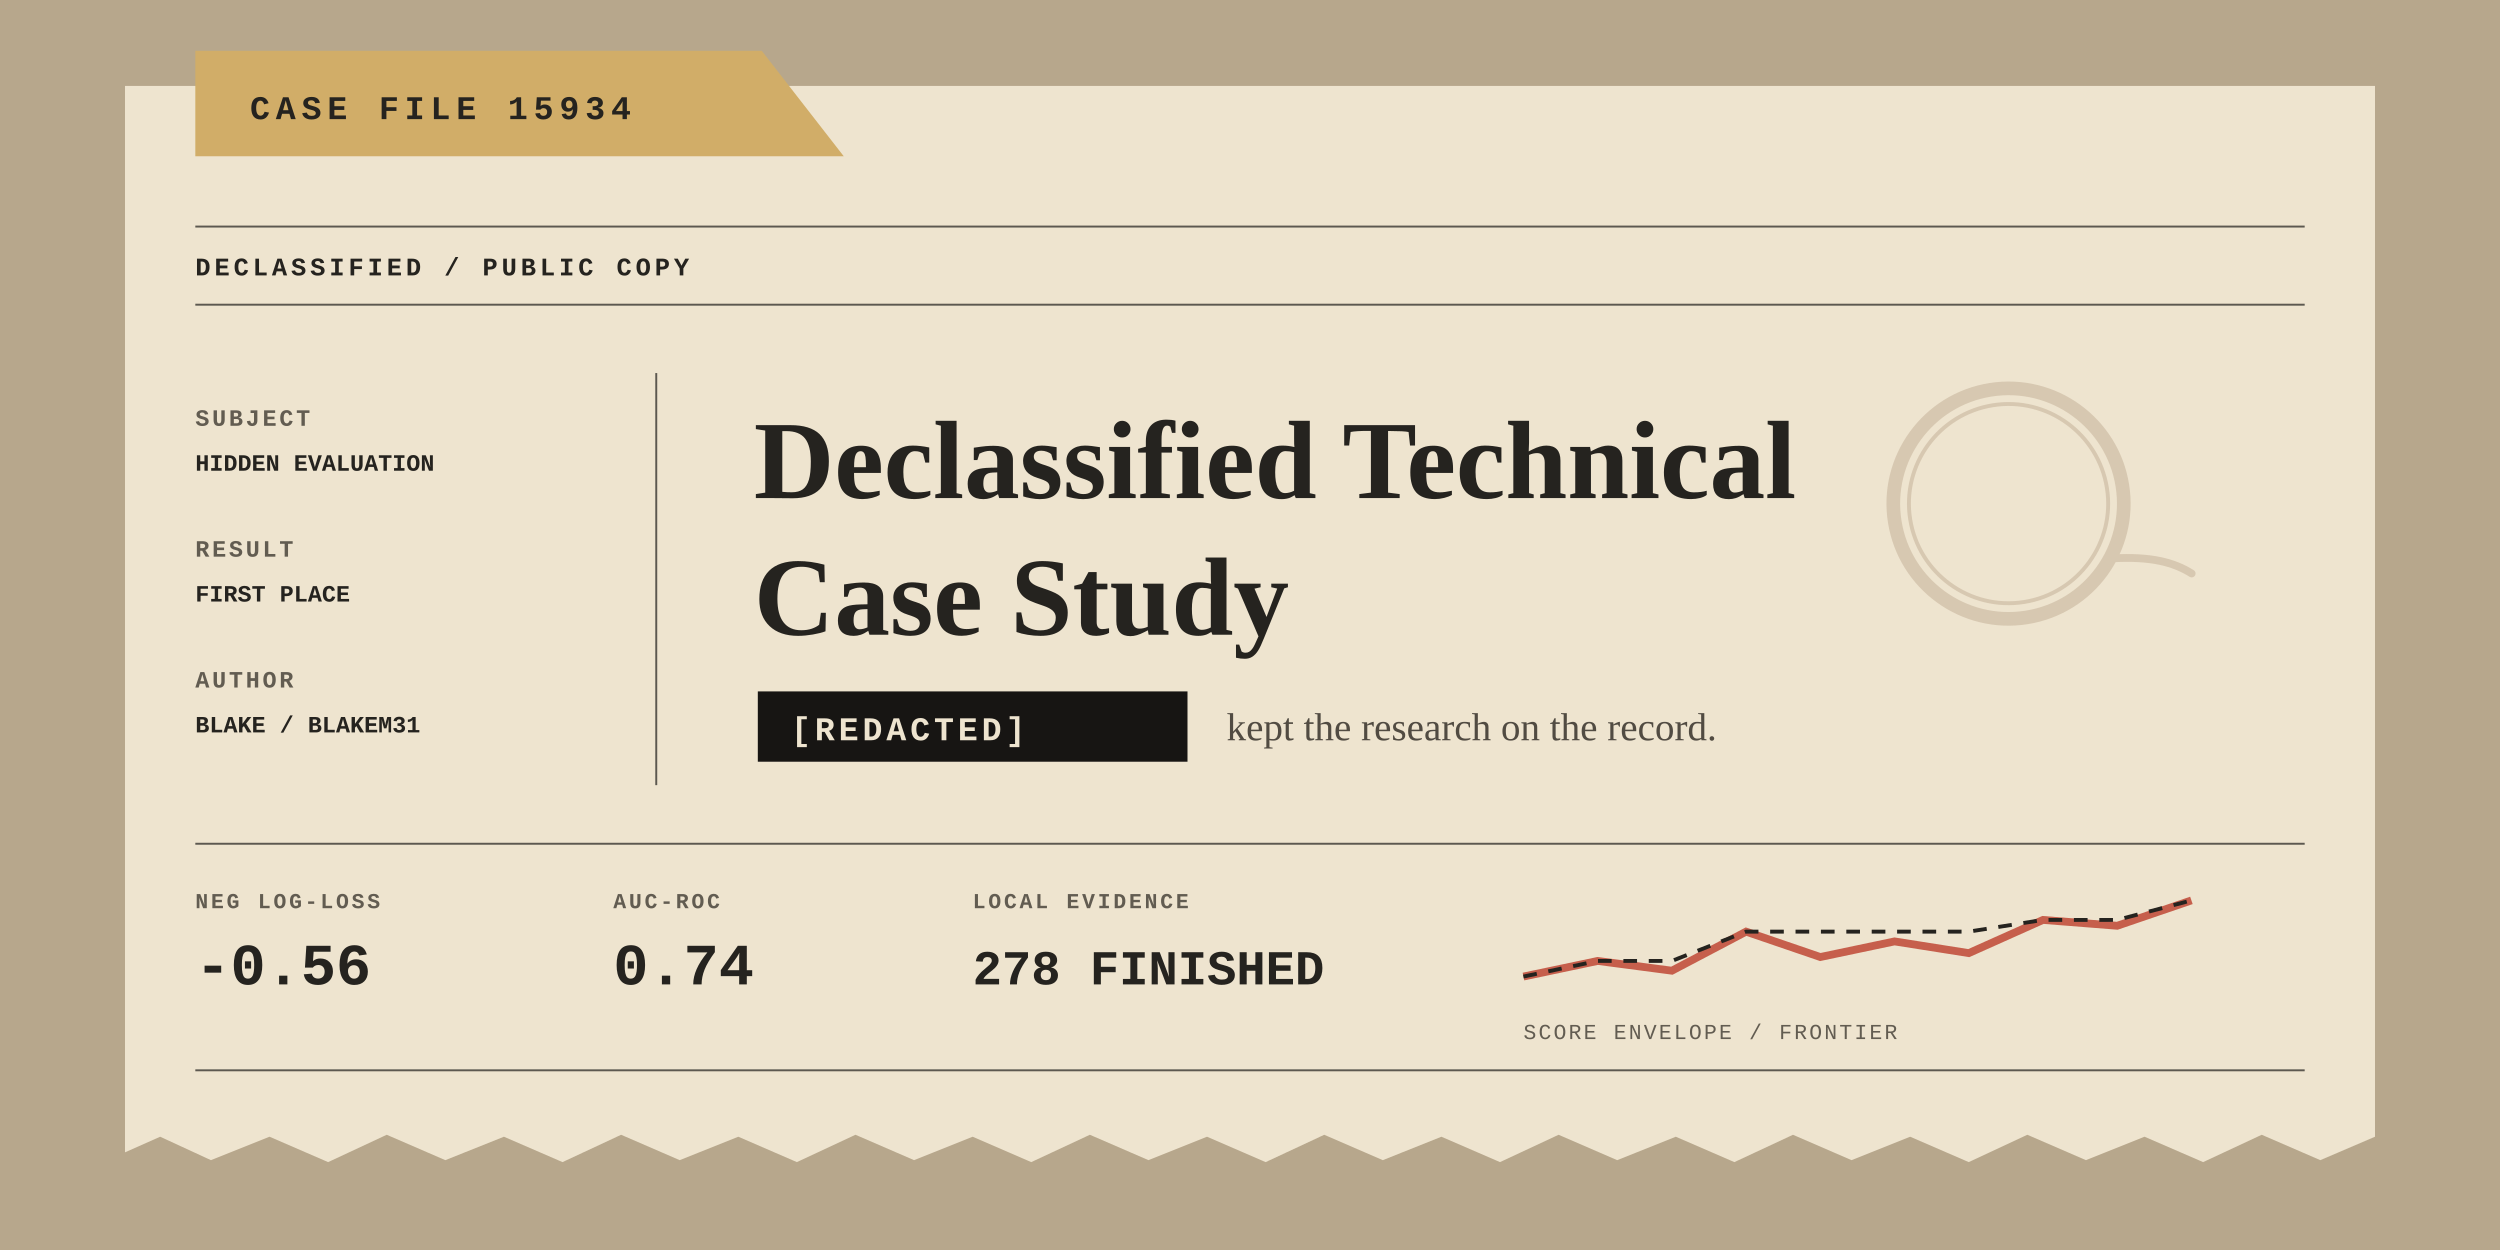
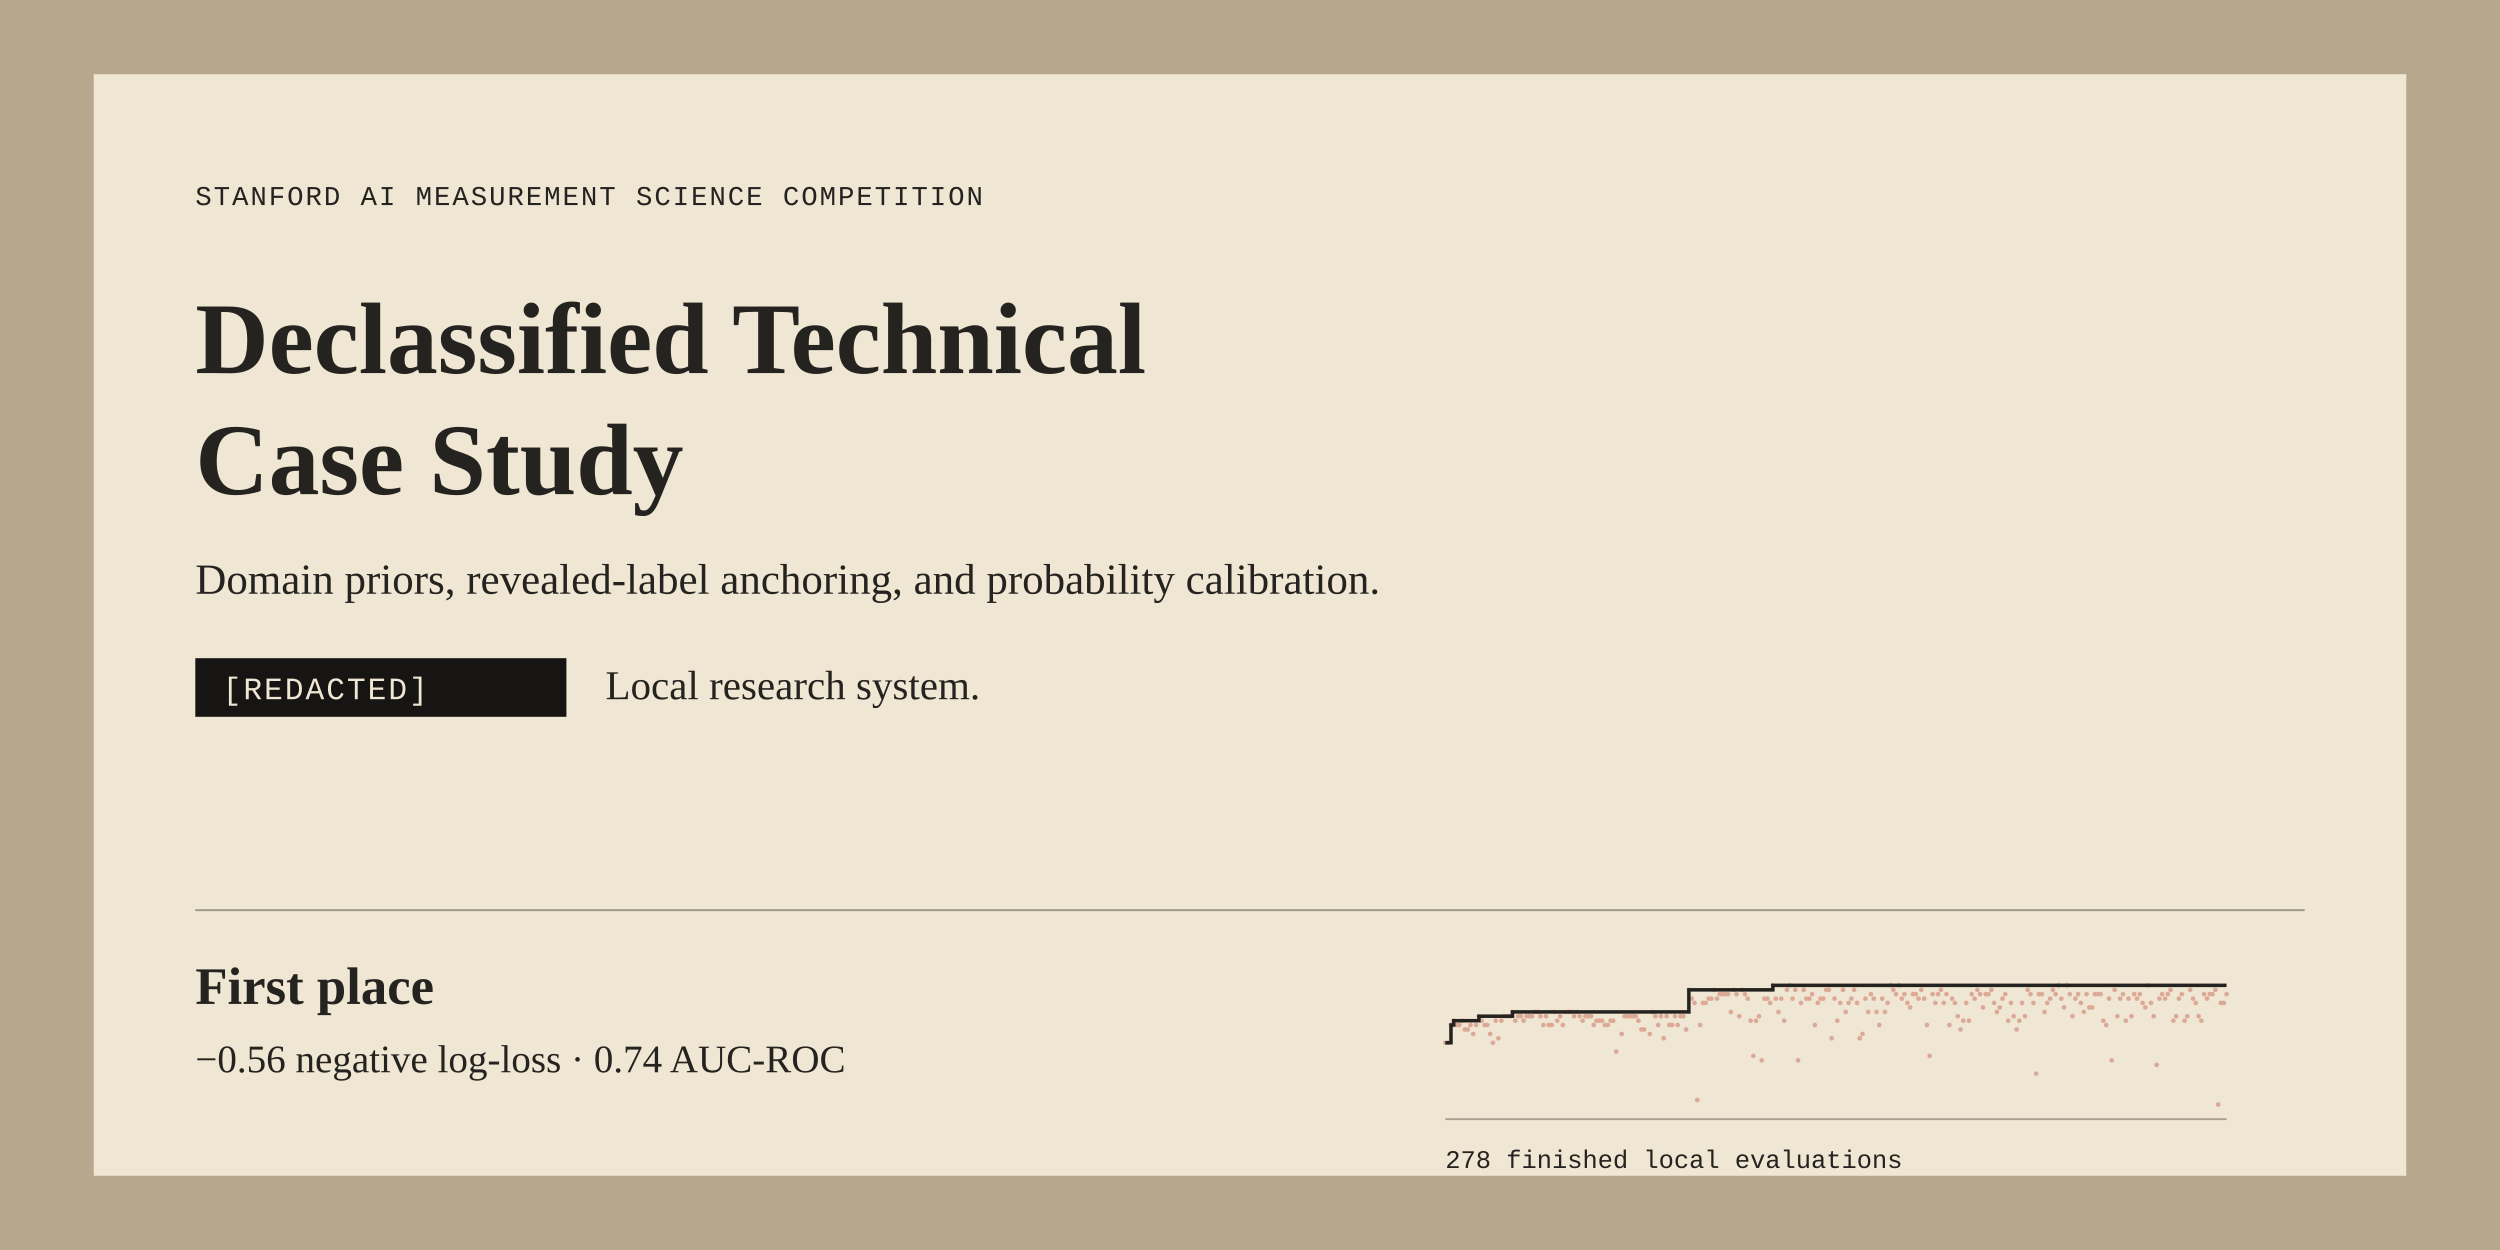
<svg xmlns="http://www.w3.org/2000/svg" width="1280" height="640" viewBox="0 0 1280 640" role="img" aria-labelledby="title desc">
  <rect width="1280" height="640" fill="#b7a78c" />
-   <path d="M64 44H1216V582L1188 594 1158 581 1128 595 1098 582 1068 594 1038 581 1008 595 978 582 948 594 918 581 888 595 858 582 828 594 798 581 768 595 738 582 708 594 678 581 648 595 618 582 588 594 558 581 528 595 498 582 468 594 438 581 408 595 378 582 348 594 318 581 288 595 258 582 228 594 198 581 168 595 138 582 108 594 82 582 64 590Z" fill="#eee4cf" />
-   <path d="M100 26H390L432 80H100Z" fill="#d1ad68" />
-   <text x="128" y="61" fill="#25231f" font-family="Courier New, monospace" font-size="17" font-weight="700" letter-spacing="3">CASE FILE 15934</text>
-   <path d="M100 116H1180M100 156H1180M336 191V402M100 432H1180M100 548H1180" fill="none" stroke="#25231f" stroke-opacity=".72" />
-   <text x="100" y="141" fill="#25231f" font-family="Courier New, monospace" font-size="13" font-weight="700" letter-spacing="2">DECLASSIFIED / PUBLIC COPY</text>
-   <g fill="#625c51" font-family="Courier New, monospace" font-size="12" font-weight="700" letter-spacing="1.4">
-     <text x="100" y="218">SUBJECT</text>
-     <text x="100" y="241" fill="#25231f" letter-spacing="0">HIDDEN EVALUATION</text>
-     <text x="100" y="285">RESULT</text>
-     <text x="100" y="308" fill="#25231f" letter-spacing="0">FIRST PLACE</text>
-     <text x="100" y="352">AUTHOR</text>
-     <text x="100" y="375" fill="#25231f" letter-spacing="0">BLAKE / BLAKEM31</text>
+   <rect x="48" y="38" width="1184" height="564" fill="#efe6d3" />
+   <text x="100" y="105" fill="#25231f" font-family="Courier New, monospace" font-size="14" letter-spacing="1">STANFORD AI MEASUREMENT SCIENCE COMPETITION</text>
+   <g fill="#25231f" font-family="Georgia, Times New Roman, serif">
+     <text x="100" y="191" font-size="52" font-weight="700">Declassified Technical</text>
+     <text x="100" y="253" font-size="52" font-weight="700">Case Study</text>
+     <text x="100" y="304" font-size="22">Domain priors, revealed-label anchoring, and probability calibration.</text>
  </g>
-   <g fill="#25231f" font-family="Georgia, Times New Roman, serif" font-weight="700">
-     <text x="386" y="255" font-size="57">Declassified Technical</text>
-     <text x="386" y="325" font-size="57">Case Study</text>
+   <rect x="100" y="337" width="190" height="30" fill="#171513" />
+   <text x="114" y="358" fill="#efe6d3" font-family="Courier New, monospace" font-size="16" letter-spacing="1">[REDACTED]</text>
+   <text x="310" y="358" fill="#25231f" font-family="Georgia, Times New Roman, serif" font-size="21">Local research system.</text>
+   <path d="M100 466H1180" stroke="#25231f" stroke-opacity=".4" />
+   <g fill="#25231f" font-family="Georgia, Times New Roman, serif">
+     <text x="100" y="514" font-size="27" font-weight="700">First place</text>
+     <text x="100" y="549" font-size="20">−0.56 negative log-loss · 0.74 AUC-ROC</text>
  </g>
-   <rect x="388" y="354" width="220" height="36" fill="#171513" />
-   <text x="405" y="379" fill="#eee4cf" font-family="Courier New, monospace" font-size="17" font-weight="700" letter-spacing="2">[REDACTED]</text>
-   <text x="628" y="379" fill="#514b42" font-family="Georgia, Times New Roman, serif" font-size="20">kept the research on the record.</text>
-   <g transform="translate(946 198) rotate(-9)" fill="none" stroke="#6f4828" opacity=".18">
-     <circle cx="72" cy="72" r="59" stroke-width="7" />
-     <circle cx="72" cy="72" r="51" stroke-width="2" />
-     <path d="M120 108c20 2 31 7 39 14" stroke-width="4" stroke-linecap="round" />
-   </g>
-   <g font-family="Courier New, monospace">
-     <text x="100" y="465" fill="#625c51" font-size="11" font-weight="700" letter-spacing="1.4">NEG LOG-LOSS</text>
-     <text x="100" y="504" fill="#25231f" font-size="30" font-weight="700">-0.56</text>
-     <text x="314" y="465" fill="#625c51" font-size="11" font-weight="700" letter-spacing="1.4">AUC-ROC</text>
-     <text x="314" y="504" fill="#25231f" font-size="30" font-weight="700">0.74</text>
-     <text x="498" y="465" fill="#625c51" font-size="11" font-weight="700" letter-spacing="1.4">LOCAL EVIDENCE</text>
-     <text x="498" y="504" fill="#25231f" font-size="25" font-weight="700">278 FINISHED</text>
-   </g>
-   <g transform="translate(780 458)">
-     <path d="M0 42L38 34 76 39 114 19 152 32 190 24 228 30 266 13 304 16 342 3" fill="none" stroke="#c65f4c" stroke-width="4" />
-     <path d="M0 42L38 34 76 34 114 19 152 19 190 19 228 19 266 13 304 13 342 3" fill="none" stroke="#25231f" stroke-width="2" stroke-dasharray="7 6" />
-     <text x="0" y="74" fill="#625c51" font-family="Courier New, monospace" font-size="11" letter-spacing="1.1">SCORE ENVELOPE / FRONTIER</text>
+   <g transform="translate(740 500)">
+     <path d="M0 73H400" stroke="#25231f" stroke-opacity=".35" />
+     <g fill="#c65f4c" opacity=".45">
+       <circle cx="0.0" cy="33.9" r="1.2" />
+       <circle cx="1.4" cy="33.9" r="1.2" />
+       <circle cx="2.9" cy="24.8" r="1.2" />
+       <circle cx="4.3" cy="22.6" r="1.2" />
+       <circle cx="5.7" cy="24.8" r="1.2" />
+       <circle cx="7.2" cy="24.8" r="1.2" />
+       <circle cx="8.6" cy="22.6" r="1.2" />
+       <circle cx="10.0" cy="27.1" r="1.2" />
+       <circle cx="11.5" cy="27.1" r="1.2" />
+       <circle cx="12.9" cy="24.8" r="1.2" />
+       <circle cx="14.3" cy="29.4" r="1.2" />
+       <circle cx="15.8" cy="24.8" r="1.2" />
+       <circle cx="17.2" cy="20.3" r="1.2" />
+       <circle cx="18.6" cy="22.6" r="1.2" />
+       <circle cx="20.1" cy="24.8" r="1.2" />
+       <circle cx="21.5" cy="24.8" r="1.2" />
+       <circle cx="22.9" cy="29.4" r="1.2" />
+       <circle cx="24.4" cy="33.9" r="1.2" />
+       <circle cx="25.8" cy="22.6" r="1.2" />
+       <circle cx="27.2" cy="31.6" r="1.2" />
+       <circle cx="28.7" cy="22.6" r="1.2" />
+       <circle cx="30.1" cy="20.3" r="1.2" />
+       <circle cx="31.5" cy="20.3" r="1.2" />
+       <circle cx="33.0" cy="20.3" r="1.2" />
+       <circle cx="34.4" cy="18.1" r="1.2" />
+       <circle cx="35.8" cy="22.6" r="1.2" />
+       <circle cx="37.3" cy="20.3" r="1.2" />
+       <circle cx="38.7" cy="20.3" r="1.2" />
+       <circle cx="40.1" cy="22.6" r="1.2" />
+       <circle cx="41.6" cy="20.3" r="1.2" />
+       <circle cx="43.0" cy="20.3" r="1.2" />
+       <circle cx="44.4" cy="20.3" r="1.2" />
+       <circle cx="45.9" cy="18.1" r="1.2" />
+       <circle cx="47.3" cy="18.1" r="1.2" />
+       <circle cx="48.7" cy="20.3" r="1.2" />
+       <circle cx="50.2" cy="24.8" r="1.2" />
+       <circle cx="51.6" cy="20.3" r="1.2" />
+       <circle cx="53.0" cy="24.8" r="1.2" />
+       <circle cx="54.5" cy="24.8" r="1.2" />
+       <circle cx="55.9" cy="18.1" r="1.2" />
+       <circle cx="57.3" cy="22.6" r="1.2" />
+       <circle cx="58.8" cy="20.3" r="1.2" />
+       <circle cx="60.2" cy="24.8" r="1.2" />
+       <circle cx="61.6" cy="18.1" r="1.2" />
+       <circle cx="63.1" cy="18.1" r="1.2" />
+       <circle cx="64.5" cy="18.1" r="1.2" />
+       <circle cx="65.9" cy="20.3" r="1.2" />
+       <circle cx="67.4" cy="18.1" r="1.2" />
+       <circle cx="68.8" cy="20.3" r="1.2" />
+       <circle cx="70.3" cy="22.6" r="1.2" />
+       <circle cx="71.7" cy="20.3" r="1.2" />
+       <circle cx="73.1" cy="20.3" r="1.2" />
+       <circle cx="74.6" cy="20.3" r="1.2" />
+       <circle cx="76.0" cy="24.8" r="1.2" />
+       <circle cx="77.4" cy="22.6" r="1.2" />
+       <circle cx="78.9" cy="22.6" r="1.2" />
+       <circle cx="80.3" cy="22.6" r="1.2" />
+       <circle cx="81.7" cy="24.8" r="1.2" />
+       <circle cx="83.2" cy="24.8" r="1.2" />
+       <circle cx="84.6" cy="22.6" r="1.2" />
+       <circle cx="86.0" cy="22.6" r="1.2" />
+       <circle cx="87.5" cy="38.4" r="1.2" />
+       <circle cx="90.3" cy="29.4" r="1.2" />
+       <circle cx="91.8" cy="20.3" r="1.2" />
+       <circle cx="93.2" cy="20.3" r="1.2" />
+       <circle cx="94.6" cy="20.3" r="1.2" />
+       <circle cx="96.1" cy="20.3" r="1.2" />
+       <circle cx="97.5" cy="20.3" r="1.2" />
+       <circle cx="98.9" cy="22.6" r="1.2" />
+       <circle cx="100.4" cy="27.1" r="1.2" />
+       <circle cx="101.8" cy="27.1" r="1.2" />
+       <circle cx="104.7" cy="29.4" r="1.2" />
+       <circle cx="106.1" cy="18.1" r="1.2" />
+       <circle cx="107.5" cy="20.3" r="1.2" />
+       <circle cx="109.0" cy="24.8" r="1.2" />
+       <circle cx="110.4" cy="20.3" r="1.2" />
+       <circle cx="111.8" cy="31.6" r="1.2" />
+       <circle cx="113.3" cy="20.3" r="1.2" />
+       <circle cx="114.7" cy="24.8" r="1.2" />
+       <circle cx="116.1" cy="24.8" r="1.2" />
+       <circle cx="117.6" cy="20.3" r="1.2" />
+       <circle cx="119.0" cy="24.8" r="1.2" />
+       <circle cx="120.4" cy="20.3" r="1.2" />
+       <circle cx="121.9" cy="20.3" r="1.2" />
+       <circle cx="123.3" cy="27.1" r="1.2" />
+       <circle cx="124.7" cy="6.8" r="1.2" />
+       <circle cx="126.2" cy="11.3" r="1.2" />
+       <circle cx="127.6" cy="13.5" r="1.2" />
+       <circle cx="129.0" cy="63.2" r="1.2" />
+       <circle cx="130.5" cy="24.8" r="1.2" />
+       <circle cx="131.9" cy="13.5" r="1.2" />
+       <circle cx="133.3" cy="13.5" r="1.2" />
+       <circle cx="134.8" cy="11.3" r="1.2" />
+       <circle cx="136.2" cy="11.3" r="1.2" />
+       <circle cx="137.6" cy="6.8" r="1.2" />
+       <circle cx="139.1" cy="11.3" r="1.2" />
+       <circle cx="140.5" cy="9.0" r="1.2" />
+       <circle cx="141.9" cy="9.0" r="1.2" />
+       <circle cx="143.4" cy="9.0" r="1.2" />
+       <circle cx="144.8" cy="9.0" r="1.2" />
+       <circle cx="146.2" cy="18.1" r="1.2" />
+       <circle cx="147.7" cy="6.8" r="1.2" />
+       <circle cx="149.1" cy="9.0" r="1.2" />
+       <circle cx="150.5" cy="20.3" r="1.2" />
+       <circle cx="152.0" cy="6.8" r="1.2" />
+       <circle cx="153.4" cy="9.0" r="1.2" />
+       <circle cx="154.8" cy="11.3" r="1.2" />
+       <circle cx="156.3" cy="22.6" r="1.2" />
+       <circle cx="157.7" cy="40.6" r="1.2" />
+       <circle cx="159.1" cy="22.6" r="1.2" />
+       <circle cx="160.6" cy="20.3" r="1.2" />
+       <circle cx="162.0" cy="42.9" r="1.2" />
+       <circle cx="163.4" cy="11.3" r="1.2" />
+       <circle cx="164.9" cy="11.3" r="1.2" />
+       <circle cx="166.3" cy="13.5" r="1.2" />
+       <circle cx="167.7" cy="4.5" r="1.2" />
+       <circle cx="169.2" cy="11.3" r="1.2" />
+       <circle cx="170.6" cy="18.1" r="1.2" />
+       <circle cx="172.0" cy="11.3" r="1.2" />
+       <circle cx="173.5" cy="22.6" r="1.2" />
+       <circle cx="174.9" cy="6.8" r="1.2" />
+       <circle cx="176.3" cy="4.5" r="1.2" />
+       <circle cx="177.8" cy="11.3" r="1.2" />
+       <circle cx="179.2" cy="6.8" r="1.2" />
+       <circle cx="180.6" cy="42.9" r="1.2" />
+       <circle cx="182.1" cy="13.5" r="1.2" />
+       <circle cx="183.5" cy="6.8" r="1.2" />
+       <circle cx="184.9" cy="11.3" r="1.2" />
+       <circle cx="186.4" cy="11.3" r="1.2" />
+       <circle cx="187.8" cy="9.0" r="1.2" />
+       <circle cx="189.2" cy="24.8" r="1.2" />
+       <circle cx="190.7" cy="13.5" r="1.2" />
+       <circle cx="192.1" cy="11.3" r="1.2" />
+       <circle cx="193.5" cy="11.3" r="1.2" />
+       <circle cx="195.0" cy="6.8" r="1.2" />
+       <circle cx="196.4" cy="6.8" r="1.2" />
+       <circle cx="197.8" cy="31.6" r="1.2" />
+       <circle cx="199.3" cy="11.3" r="1.2" />
+       <circle cx="200.7" cy="22.6" r="1.2" />
+       <circle cx="202.2" cy="13.5" r="1.2" />
+       <circle cx="203.6" cy="6.8" r="1.2" />
+       <circle cx="205.0" cy="18.1" r="1.2" />
+       <circle cx="206.5" cy="13.5" r="1.2" />
+       <circle cx="207.9" cy="11.3" r="1.2" />
+       <circle cx="209.3" cy="6.8" r="1.2" />
+       <circle cx="210.8" cy="13.5" r="1.2" />
+       <circle cx="212.2" cy="31.6" r="1.2" />
+       <circle cx="213.6" cy="29.4" r="1.2" />
+       <circle cx="215.1" cy="11.3" r="1.2" />
+       <circle cx="216.5" cy="18.1" r="1.2" />
+       <circle cx="217.9" cy="9.0" r="1.2" />
+       <circle cx="219.4" cy="11.3" r="1.2" />
+       <circle cx="220.8" cy="18.1" r="1.2" />
+       <circle cx="222.2" cy="24.8" r="1.2" />
+       <circle cx="223.7" cy="11.3" r="1.2" />
+       <circle cx="225.1" cy="18.1" r="1.2" />
+       <circle cx="226.5" cy="13.5" r="1.2" />
+       <circle cx="228.0" cy="4.5" r="1.2" />
+       <circle cx="229.4" cy="6.8" r="1.2" />
+       <circle cx="230.8" cy="9.0" r="1.2" />
+       <circle cx="232.3" cy="4.5" r="1.2" />
+       <circle cx="233.7" cy="11.3" r="1.2" />
+       <circle cx="235.1" cy="9.0" r="1.2" />
+       <circle cx="236.6" cy="13.5" r="1.2" />
+       <circle cx="238.0" cy="15.8" r="1.2" />
+       <circle cx="239.4" cy="9.0" r="1.2" />
+       <circle cx="240.9" cy="9.0" r="1.2" />
+       <circle cx="242.3" cy="11.3" r="1.2" />
+       <circle cx="243.7" cy="6.8" r="1.2" />
+       <circle cx="245.2" cy="11.3" r="1.2" />
+       <circle cx="246.6" cy="24.8" r="1.2" />
+       <circle cx="248.0" cy="40.6" r="1.2" />
+       <circle cx="249.5" cy="9.0" r="1.2" />
+       <circle cx="250.9" cy="13.5" r="1.2" />
+       <circle cx="252.3" cy="9.0" r="1.2" />
+       <circle cx="253.8" cy="6.8" r="1.2" />
+       <circle cx="255.2" cy="13.5" r="1.2" />
+       <circle cx="256.6" cy="9.0" r="1.2" />
+       <circle cx="258.1" cy="24.8" r="1.2" />
+       <circle cx="259.5" cy="11.3" r="1.2" />
+       <circle cx="260.9" cy="13.5" r="1.2" />
+       <circle cx="262.4" cy="20.3" r="1.2" />
+       <circle cx="263.8" cy="27.1" r="1.2" />
+       <circle cx="265.2" cy="22.6" r="1.2" />
+       <circle cx="266.7" cy="13.5" r="1.2" />
+       <circle cx="268.1" cy="22.6" r="1.2" />
+       <circle cx="269.5" cy="9.0" r="1.2" />
+       <circle cx="271.0" cy="11.3" r="1.2" />
+       <circle cx="272.4" cy="6.8" r="1.2" />
+       <circle cx="273.8" cy="9.0" r="1.2" />
+       <circle cx="275.3" cy="15.8" r="1.2" />
+       <circle cx="276.7" cy="9.0" r="1.2" />
+       <circle cx="278.1" cy="9.0" r="1.2" />
+       <circle cx="279.6" cy="6.8" r="1.2" />
+       <circle cx="281.0" cy="13.5" r="1.2" />
+       <circle cx="282.4" cy="18.1" r="1.2" />
+       <circle cx="283.9" cy="15.8" r="1.2" />
+       <circle cx="285.3" cy="11.3" r="1.2" />
+       <circle cx="286.7" cy="9.0" r="1.2" />
+       <circle cx="288.2" cy="22.6" r="1.2" />
+       <circle cx="289.6" cy="13.5" r="1.2" />
+       <circle cx="291.0" cy="20.3" r="1.2" />
+       <circle cx="292.5" cy="27.1" r="1.2" />
+       <circle cx="293.9" cy="22.6" r="1.2" />
+       <circle cx="295.3" cy="13.5" r="1.2" />
+       <circle cx="296.8" cy="20.3" r="1.2" />
+       <circle cx="298.2" cy="6.8" r="1.2" />
+       <circle cx="299.6" cy="9.0" r="1.2" />
+       <circle cx="301.1" cy="13.5" r="1.2" />
+       <circle cx="302.5" cy="49.7" r="1.2" />
+       <circle cx="303.9" cy="9.0" r="1.2" />
+       <circle cx="305.4" cy="9.0" r="1.2" />
+       <circle cx="306.8" cy="18.1" r="1.2" />
+       <circle cx="308.2" cy="13.5" r="1.2" />
+       <circle cx="309.7" cy="11.3" r="1.2" />
+       <circle cx="311.1" cy="6.8" r="1.2" />
+       <circle cx="312.5" cy="9.0" r="1.2" />
+       <circle cx="314.0" cy="4.5" r="1.2" />
+       <circle cx="315.4" cy="11.3" r="1.2" />
+       <circle cx="316.8" cy="15.8" r="1.2" />
+       <circle cx="318.3" cy="4.5" r="1.2" />
+       <circle cx="319.7" cy="9.0" r="1.2" />
+       <circle cx="321.1" cy="20.3" r="1.2" />
+       <circle cx="322.6" cy="11.3" r="1.2" />
+       <circle cx="324.0" cy="9.0" r="1.2" />
+       <circle cx="325.4" cy="13.5" r="1.2" />
+       <circle cx="326.9" cy="18.1" r="1.2" />
+       <circle cx="328.3" cy="9.0" r="1.2" />
+       <circle cx="329.7" cy="15.8" r="1.2" />
+       <circle cx="331.2" cy="15.8" r="1.2" />
+       <circle cx="332.6" cy="9.0" r="1.2" />
+       <circle cx="334.1" cy="9.0" r="1.2" />
+       <circle cx="335.5" cy="9.0" r="1.2" />
+       <circle cx="336.9" cy="22.6" r="1.2" />
+       <circle cx="338.4" cy="24.8" r="1.2" />
+       <circle cx="339.8" cy="11.3" r="1.2" />
+       <circle cx="341.2" cy="42.9" r="1.2" />
+       <circle cx="342.7" cy="6.8" r="1.2" />
+       <circle cx="344.1" cy="20.3" r="1.2" />
+       <circle cx="345.5" cy="11.3" r="1.2" />
+       <circle cx="347.0" cy="9.0" r="1.2" />
+       <circle cx="348.4" cy="22.6" r="1.2" />
+       <circle cx="349.8" cy="11.3" r="1.2" />
+       <circle cx="351.3" cy="20.3" r="1.2" />
+       <circle cx="352.7" cy="9.0" r="1.2" />
+       <circle cx="354.1" cy="11.3" r="1.2" />
+       <circle cx="355.6" cy="9.0" r="1.2" />
+       <circle cx="357.0" cy="13.5" r="1.2" />
+       <circle cx="358.4" cy="15.8" r="1.2" />
+       <circle cx="359.9" cy="4.5" r="1.2" />
+       <circle cx="361.3" cy="13.5" r="1.2" />
+       <circle cx="362.7" cy="20.3" r="1.2" />
+       <circle cx="364.2" cy="45.2" r="1.2" />
+       <circle cx="365.6" cy="11.3" r="1.2" />
+       <circle cx="367.0" cy="9.0" r="1.2" />
+       <circle cx="368.5" cy="11.3" r="1.2" />
+       <circle cx="369.9" cy="9.0" r="1.2" />
+       <circle cx="371.3" cy="6.8" r="1.2" />
+       <circle cx="372.8" cy="22.6" r="1.2" />
+       <circle cx="374.2" cy="20.3" r="1.2" />
+       <circle cx="375.6" cy="11.3" r="1.2" />
+       <circle cx="377.1" cy="9.0" r="1.2" />
+       <circle cx="378.5" cy="22.6" r="1.2" />
+       <circle cx="379.9" cy="20.3" r="1.2" />
+       <circle cx="381.4" cy="6.8" r="1.2" />
+       <circle cx="382.8" cy="11.3" r="1.2" />
+       <circle cx="384.2" cy="13.5" r="1.2" />
+       <circle cx="385.7" cy="20.3" r="1.2" />
+       <circle cx="387.1" cy="22.6" r="1.2" />
+       <circle cx="388.5" cy="9.0" r="1.2" />
+       <circle cx="390.0" cy="11.3" r="1.2" />
+       <circle cx="391.4" cy="9.0" r="1.2" />
+       <circle cx="392.8" cy="9.0" r="1.2" />
+       <circle cx="394.3" cy="6.8" r="1.2" />
+       <circle cx="395.7" cy="65.5" r="1.2" />
+       <circle cx="397.1" cy="13.5" r="1.2" />
+       <circle cx="398.6" cy="13.5" r="1.2" />
+       <circle cx="400.0" cy="9.0" r="1.2" />
+     </g>
+     <polyline points="0.0,33.9 1.4,33.9 1.4,33.9 2.9,33.9 2.9,24.8 4.3,24.8 4.3,22.6 5.7,22.6 5.7,22.6 7.2,22.6 7.2,22.6 8.6,22.6 8.6,22.6 10.0,22.6 10.0,22.6 11.5,22.6 11.5,22.6 12.9,22.6 12.9,22.6 14.3,22.6 14.3,22.6 15.8,22.6 15.8,22.6 17.2,22.6 17.2,20.3 18.6,20.3 18.6,20.3 20.1,20.3 20.1,20.3 21.5,20.3 21.5,20.3 22.9,20.3 22.9,20.3 24.4,20.3 24.4,20.3 25.8,20.3 25.8,20.3 27.2,20.3 27.2,20.3 28.7,20.3 28.7,20.3 30.1,20.3 30.1,20.3 31.5,20.3 31.5,20.3 33.0,20.3 33.0,20.3 34.4,20.3 34.4,18.1 35.8,18.1 35.8,18.1 37.3,18.1 37.3,18.1 38.7,18.1 38.7,18.1 40.1,18.1 40.1,18.1 41.6,18.1 41.6,18.1 43.0,18.1 43.0,18.1 44.4,18.1 44.4,18.1 45.9,18.1 45.9,18.1 47.3,18.1 47.3,18.1 48.7,18.1 48.7,18.1 50.2,18.1 50.2,18.1 51.6,18.1 51.6,18.1 53.0,18.1 53.0,18.1 54.5,18.1 54.5,18.1 55.9,18.1 55.9,18.1 57.3,18.1 57.3,18.1 58.8,18.1 58.8,18.1 60.2,18.1 60.2,18.1 61.6,18.1 61.6,18.1 63.1,18.1 63.1,18.1 64.5,18.1 64.5,18.1 65.9,18.1 65.9,18.1 67.4,18.1 67.4,18.1 68.8,18.1 68.8,18.1 70.3,18.1 70.3,18.1 71.7,18.1 71.7,18.1 73.1,18.1 73.1,18.1 74.6,18.1 74.6,18.1 76.0,18.1 76.0,18.1 77.4,18.1 77.4,18.1 78.9,18.1 78.9,18.1 80.3,18.1 80.3,18.1 81.7,18.1 81.7,18.1 83.2,18.1 83.2,18.1 84.6,18.1 84.6,18.1 86.0,18.1 86.0,18.1 87.5,18.1 87.5,18.1 90.3,18.1 90.3,18.1 91.8,18.1 91.8,18.1 93.2,18.1 93.2,18.1 94.6,18.1 94.6,18.1 96.1,18.1 96.1,18.1 97.5,18.1 97.5,18.1 98.9,18.1 98.9,18.1 100.4,18.1 100.4,18.1 101.8,18.1 101.8,18.1 104.7,18.1 104.7,18.1 106.1,18.1 106.1,18.1 107.5,18.1 107.5,18.1 109.0,18.1 109.0,18.1 110.4,18.1 110.4,18.1 111.8,18.1 111.8,18.1 113.3,18.1 113.3,18.1 114.7,18.1 114.7,18.1 116.1,18.1 116.1,18.1 117.6,18.1 117.6,18.1 119.0,18.1 119.0,18.1 120.4,18.1 120.4,18.1 121.9,18.1 121.9,18.1 123.3,18.1 123.3,18.1 124.7,18.1 124.7,6.8 126.2,6.8 126.2,6.8 127.6,6.8 127.6,6.8 129.0,6.8 129.0,6.8 130.5,6.8 130.5,6.8 131.9,6.8 131.9,6.8 133.3,6.8 133.3,6.8 134.8,6.8 134.8,6.8 136.2,6.8 136.2,6.8 137.6,6.8 137.6,6.8 139.1,6.8 139.1,6.8 140.5,6.8 140.5,6.8 141.9,6.8 141.9,6.8 143.4,6.8 143.4,6.8 144.8,6.8 144.8,6.8 146.2,6.8 146.2,6.8 147.7,6.8 147.7,6.8 149.1,6.8 149.1,6.8 150.5,6.8 150.5,6.8 152.0,6.8 152.0,6.8 153.4,6.8 153.4,6.8 154.8,6.8 154.8,6.8 156.3,6.8 156.3,6.8 157.7,6.8 157.7,6.8 159.1,6.8 159.1,6.8 160.6,6.8 160.6,6.8 162.0,6.8 162.0,6.8 163.4,6.8 163.4,6.8 164.9,6.8 164.9,6.8 166.3,6.8 166.3,6.8 167.7,6.8 167.7,4.5 169.2,4.5 169.2,4.5 170.6,4.5 170.6,4.5 172.0,4.5 172.0,4.5 173.5,4.5 173.5,4.5 174.9,4.5 174.9,4.5 176.3,4.5 176.3,4.5 177.8,4.5 177.8,4.5 179.2,4.5 179.2,4.5 180.6,4.5 180.6,4.5 182.1,4.5 182.1,4.5 183.5,4.5 183.5,4.5 184.9,4.5 184.9,4.5 186.4,4.5 186.4,4.5 187.8,4.5 187.8,4.5 189.2,4.5 189.2,4.5 190.7,4.5 190.7,4.5 192.1,4.5 192.1,4.5 193.5,4.5 193.5,4.5 195.0,4.5 195.0,4.5 196.4,4.5 196.4,4.5 197.8,4.5 197.8,4.5 199.3,4.5 199.3,4.5 200.7,4.5 200.7,4.5 202.2,4.5 202.2,4.5 203.6,4.5 203.6,4.5 205.0,4.5 205.0,4.5 206.5,4.5 206.5,4.5 207.9,4.5 207.9,4.5 209.3,4.5 209.3,4.5 210.8,4.5 210.8,4.5 212.2,4.5 212.2,4.5 213.6,4.5 213.6,4.5 215.1,4.5 215.1,4.5 216.5,4.5 216.5,4.5 217.9,4.5 217.9,4.5 219.4,4.5 219.4,4.5 220.8,4.5 220.8,4.5 222.2,4.5 222.2,4.5 223.7,4.5 223.7,4.5 225.1,4.5 225.1,4.5 226.5,4.5 226.5,4.5 228.0,4.5 228.0,4.5 229.4,4.5 229.4,4.5 230.8,4.5 230.8,4.5 232.3,4.5 232.3,4.5 233.7,4.5 233.7,4.5 235.1,4.5 235.1,4.5 236.6,4.5 236.6,4.5 238.0,4.5 238.0,4.5 239.4,4.5 239.4,4.5 240.9,4.5 240.9,4.5 242.3,4.5 242.3,4.5 243.7,4.5 243.7,4.5 245.2,4.5 245.2,4.5 246.6,4.5 246.6,4.5 248.0,4.5 248.0,4.5 249.5,4.5 249.5,4.5 250.9,4.5 250.9,4.5 252.3,4.5 252.3,4.5 253.8,4.5 253.8,4.5 255.2,4.5 255.2,4.5 256.6,4.5 256.6,4.5 258.1,4.5 258.1,4.5 259.5,4.5 259.5,4.5 260.9,4.5 260.9,4.5 262.4,4.5 262.4,4.5 263.8,4.5 263.8,4.5 265.2,4.5 265.2,4.5 266.7,4.5 266.7,4.5 268.1,4.5 268.1,4.5 269.5,4.5 269.5,4.5 271.0,4.5 271.0,4.5 272.4,4.5 272.4,4.5 273.8,4.5 273.8,4.5 275.3,4.5 275.3,4.5 276.7,4.5 276.7,4.5 278.1,4.5 278.1,4.5 279.6,4.5 279.6,4.5 281.0,4.5 281.0,4.5 282.4,4.5 282.4,4.5 283.9,4.5 283.9,4.5 285.3,4.5 285.3,4.5 286.7,4.5 286.7,4.5 288.2,4.5 288.2,4.5 289.6,4.5 289.6,4.5 291.0,4.5 291.0,4.5 292.5,4.5 292.5,4.5 293.9,4.5 293.9,4.5 295.3,4.5 295.3,4.5 296.8,4.5 296.8,4.5 298.2,4.5 298.2,4.5 299.6,4.5 299.6,4.5 301.1,4.5 301.1,4.5 302.5,4.5 302.5,4.5 303.9,4.5 303.9,4.5 305.4,4.5 305.4,4.5 306.8,4.5 306.8,4.5 308.2,4.5 308.2,4.5 309.7,4.5 309.7,4.5 311.1,4.5 311.1,4.5 312.5,4.5 312.5,4.5 314.0,4.5 314.0,4.5 315.4,4.5 315.4,4.5 316.8,4.5 316.8,4.5 318.3,4.5 318.3,4.5 319.7,4.5 319.7,4.5 321.1,4.5 321.1,4.5 322.6,4.5 322.6,4.5 324.0,4.5 324.0,4.5 325.4,4.5 325.4,4.5 326.9,4.5 326.9,4.5 328.3,4.5 328.3,4.5 329.7,4.5 329.7,4.5 331.2,4.5 331.2,4.5 332.6,4.5 332.6,4.5 334.1,4.5 334.1,4.5 335.5,4.5 335.5,4.5 336.9,4.5 336.9,4.5 338.4,4.5 338.4,4.5 339.8,4.5 339.8,4.5 341.2,4.5 341.2,4.5 342.7,4.5 342.7,4.5 344.1,4.5 344.1,4.5 345.5,4.5 345.5,4.5 347.0,4.5 347.0,4.5 348.4,4.5 348.4,4.5 349.8,4.5 349.8,4.5 351.3,4.5 351.3,4.5 352.7,4.5 352.7,4.5 354.1,4.5 354.1,4.5 355.6,4.5 355.6,4.5 357.0,4.5 357.0,4.5 358.4,4.5 358.4,4.5 359.9,4.5 359.9,4.5 361.3,4.5 361.3,4.5 362.7,4.5 362.7,4.5 364.2,4.5 364.2,4.5 365.6,4.5 365.6,4.5 367.0,4.5 367.0,4.5 368.5,4.5 368.5,4.5 369.9,4.5 369.9,4.5 371.3,4.5 371.3,4.5 372.8,4.5 372.8,4.5 374.2,4.5 374.2,4.5 375.6,4.5 375.6,4.5 377.1,4.5 377.1,4.5 378.5,4.5 378.5,4.5 379.9,4.5 379.9,4.5 381.4,4.5 381.4,4.5 382.8,4.5 382.8,4.5 384.2,4.5 384.2,4.5 385.7,4.5 385.7,4.5 387.1,4.5 387.1,4.5 388.5,4.5 388.5,4.5 390.0,4.5 390.0,4.5 391.4,4.5 391.4,4.5 392.8,4.5 392.8,4.5 394.3,4.5 394.3,4.5 395.7,4.5 395.7,4.5 397.1,4.5 397.1,4.5 398.6,4.5 398.6,4.5 400.0,4.5 400.0,4.5" fill="none" stroke="#25231f" stroke-width="1.8" />
+     <text x="0" y="98" fill="#25231f" font-family="Courier New, monospace" font-size="13">278 finished local evaluations</text>
  </g>
</svg>
